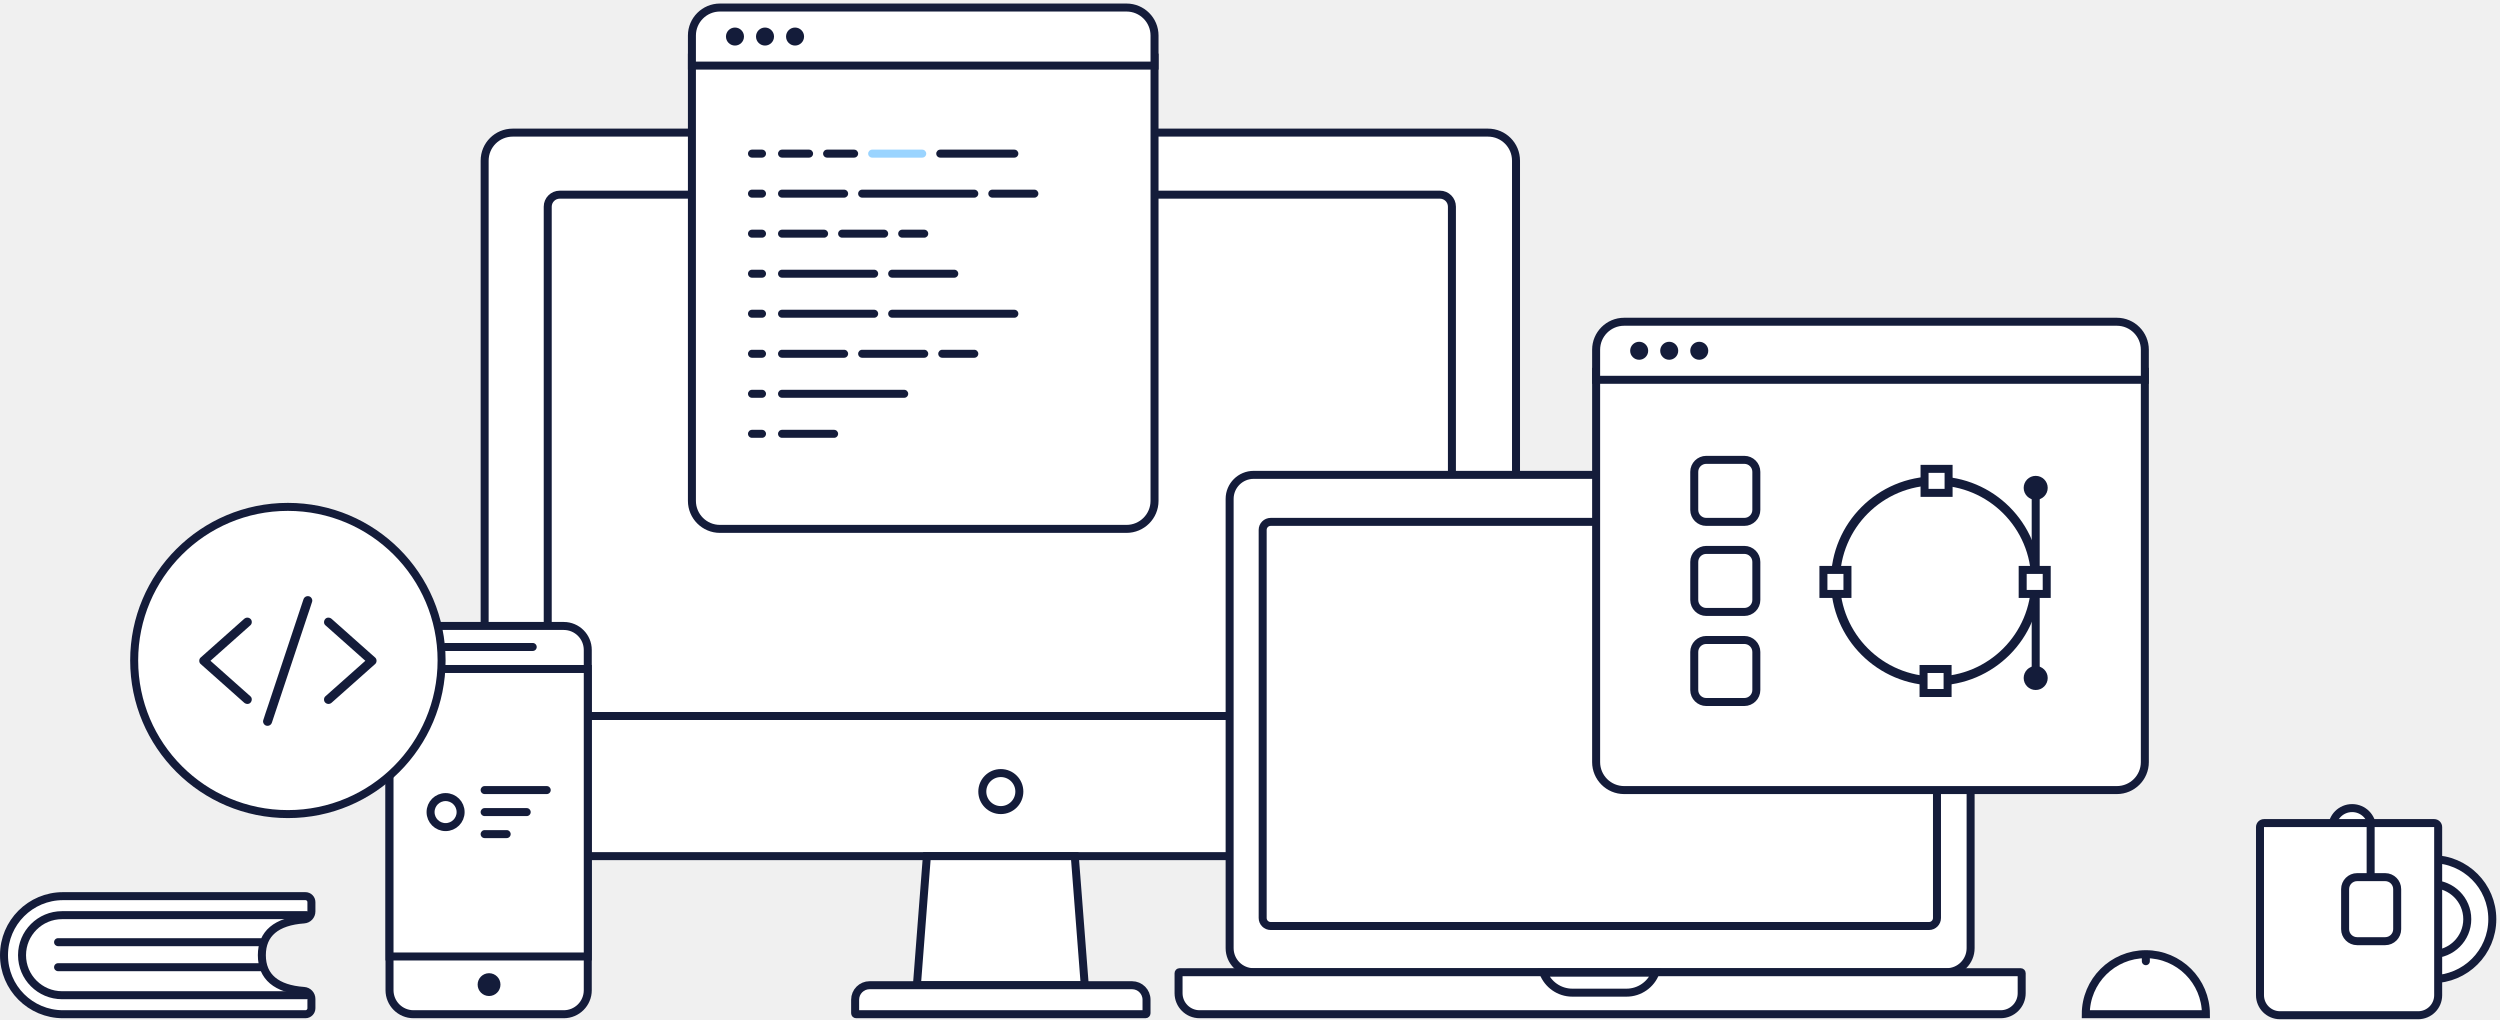
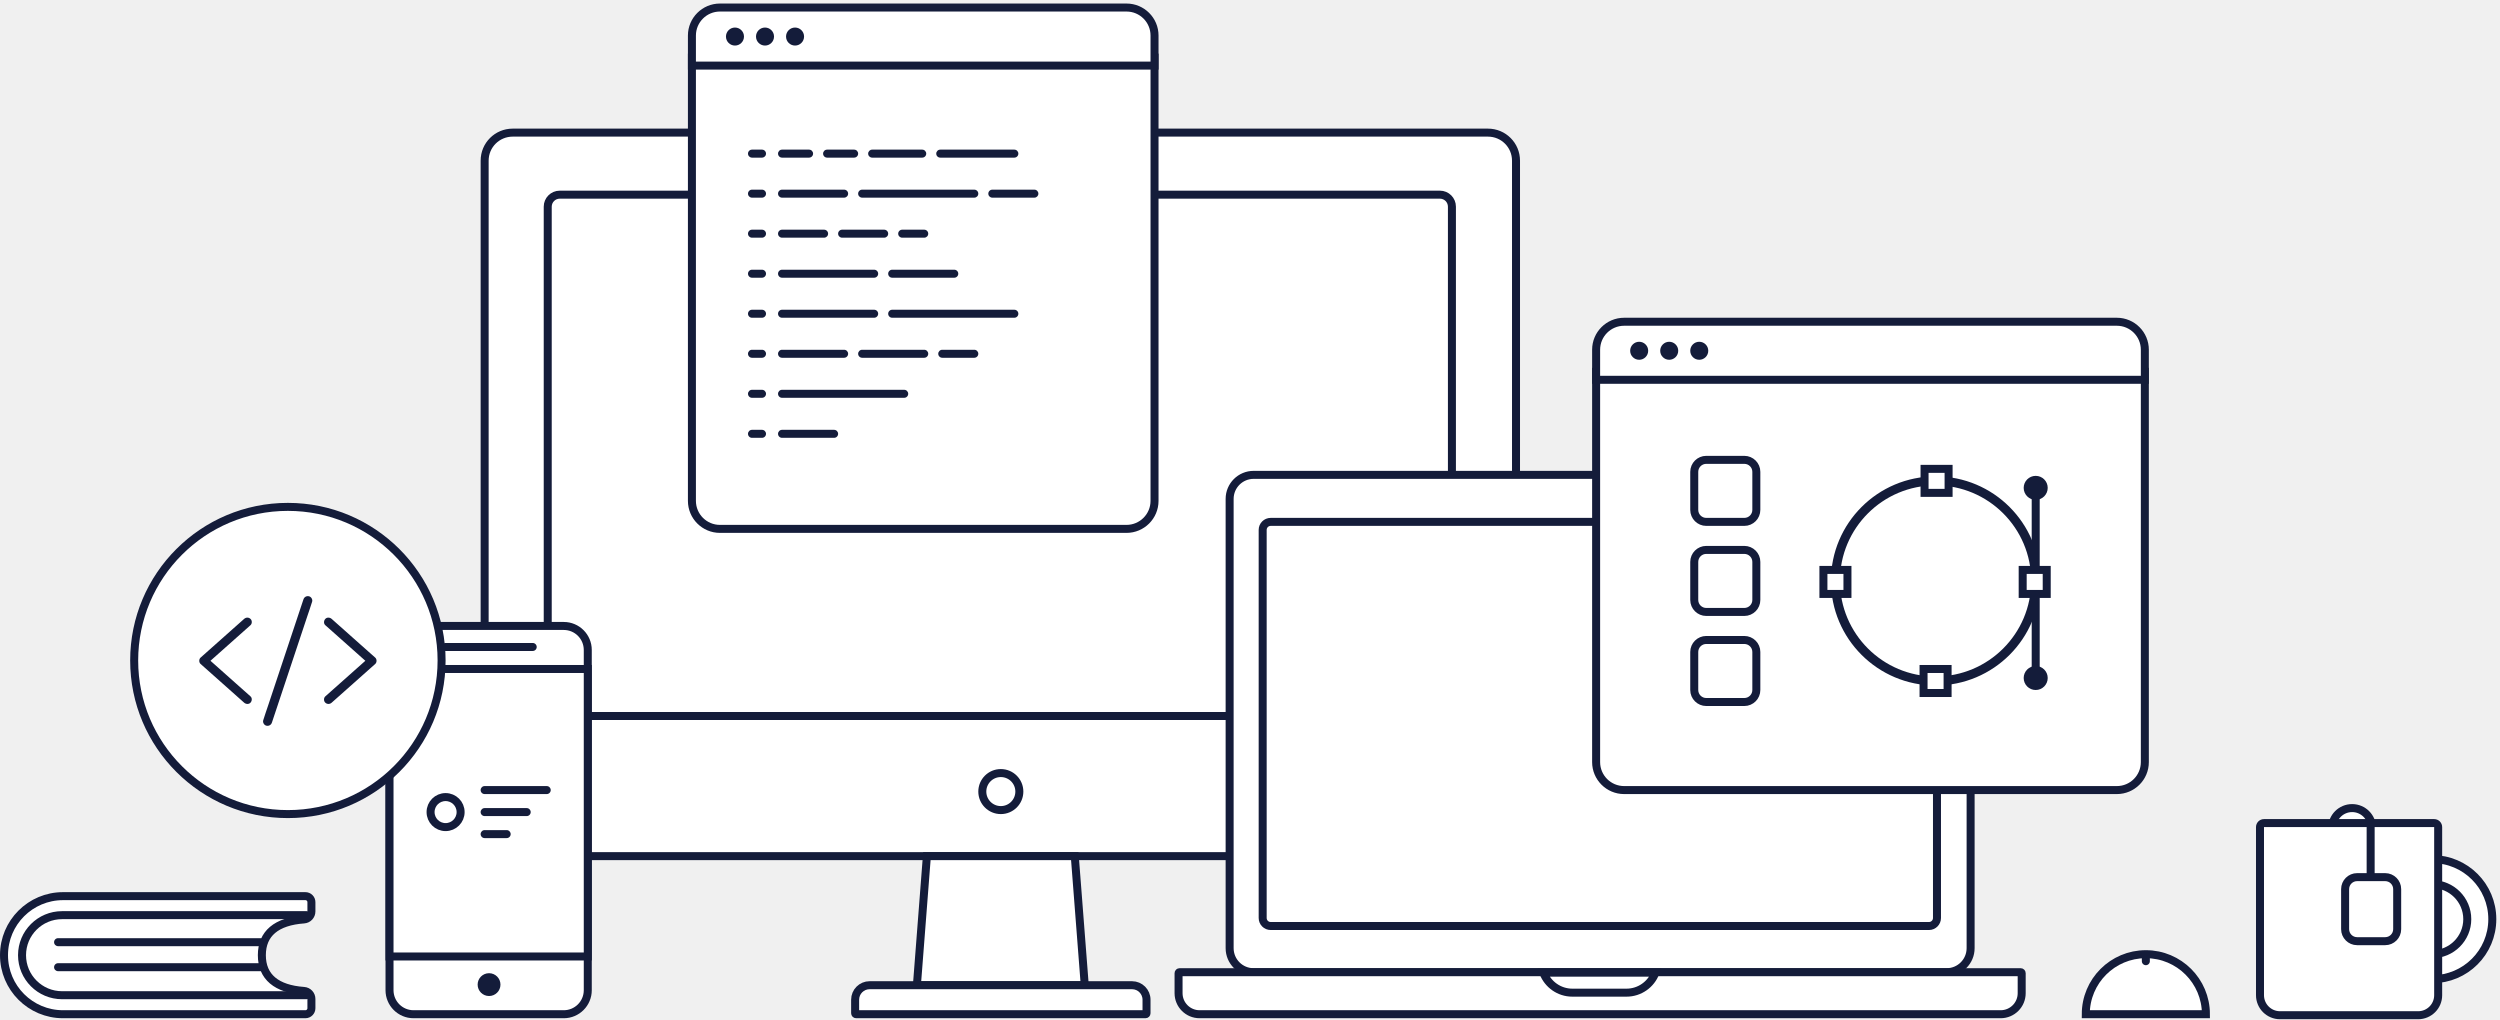
<svg xmlns="http://www.w3.org/2000/svg" width="650px" height="265px" viewBox="0 0 650 265" version="1.1">
  <g id="Website" stroke="none" stroke-width="1" fill="none" fill-rule="evenodd">
    <g id="Group-32" transform="translate(0, 3)">
      <path d="M126.008,38.765 C126.008,34.738 129.264,31.482 133.298,31.482 L386.872,31.482 C390.899,31.482 394.162,34.74 394.162,38.765 L394.162,212.307 C394.162,216.334 390.906,219.591 386.872,219.591 L133.298,219.591 C129.271,219.591 126.008,216.332 126.008,212.307 L126.008,38.765 Z" id="Case" stroke="#141c3a" stroke-width="2.081" fill="#FFFFFF" />
      <path d="M142.41,50.737 C142.41,49.012 143.813,47.613 145.536,47.613 L374.374,47.613 C376.103,47.613 377.5,49.004 377.5,50.737 L377.5,180.042 C377.5,181.766 376.097,183.166 374.374,183.166 L145.536,183.166 C143.807,183.166 142.41,181.774 142.41,180.042 L142.41,50.737 Z" id="Case" stroke="#141c3a" stroke-width="2.081" fill="#FFFFFF" />
      <path d="M240.99,219.591 L279.441,219.591 L282.037,253.154 L238.394,253.154 L240.99,219.591 Z" id="Case" stroke="#141c3a" stroke-width="2.081" fill="#FFFFFF" />
      <path d="M222.334,253.411 L222.334,256.927 C222.334,259.007 224.024,260.699 226.104,260.699 L294.326,260.699 C296.402,260.699 298.096,259.007 298.096,256.927 L298.096,253.411 C298.096,253.266 297.984,253.154 297.835,253.154 L222.596,253.154 C222.45,253.154 222.334,253.269 222.334,253.411 Z" id="Keyboard" stroke="#141c3a" stroke-width="2.081" fill="#FFFFFF" transform="translate(260.2153, 256.9265) scale(1, -1) translate(-260.2153, -256.9265) " />
      <ellipse id="Oval-6" stroke="#141c3a" stroke-width="2.081" cx="260.215" cy="202.809" rx="4.816" ry="4.813" />
      <rect id="Case" stroke="#141c3a" stroke-width="2.081" fill="#FFFFFF" x="101.275" y="159.75" width="51.547" height="100.949" rx="6.244" />
      <path d="M101.275,170.937 L152.822,170.937 L152.822,245.687 L101.275,245.687 L101.275,170.937 Z" id="Case" stroke="#141c3a" stroke-width="2.081" fill="#FFFFFF" />
      <rect id="Rectangle-11" fill="#141c3a" x="114.812" y="164.173" width="24.733" height="2.081" rx="1.041" />
      <rect id="Rectangle-11" fill="#141c3a" x="124.185" y="250.032" width="5.936" height="5.932" rx="2.966" />
      <ellipse id="Oval-6" stroke="#141c3a" stroke-width="2.081" fill="#FFFFFF" cx="115.854" cy="208.143" rx="3.905" ry="3.903" />
      <rect id="Rectangle-11" fill="#141c3a" x="124.966" y="201.378" width="18.224" height="2.081" rx="1.041" />
      <rect id="Rectangle-11" fill="#141c3a" x="124.966" y="207.102" width="13.017" height="2.081" rx="1.041" />
      <rect id="Rectangle-11" fill="#141c3a" x="124.966" y="212.826" width="7.81" height="2.081" rx="1.041" />
      <ellipse id="Oval-7" stroke="#141c3a" stroke-width="2.081" fill="#FFFFFF" cx="74.849" cy="168.726" rx="39.964" ry="39.937" />
      <rect id="Case" stroke="#141c3a" stroke-width="2.081" fill="#FFFFFF" x="319.705" y="120.463" width="192.654" height="129.309" rx="6.244" />
      <path d="M306.426,250.026 L306.426,255.235 C306.426,258.248 308.874,260.699 311.888,260.699 L520.176,260.699 C523.187,260.699 525.638,258.25 525.638,255.235 L525.638,250.026 C525.638,249.884 525.525,249.772 525.379,249.772 L306.685,249.772 C306.539,249.772 306.426,249.884 306.426,250.026 Z" id="Keyboard" stroke="#141c3a" stroke-width="2.081" fill="#FFFFFF" />
      <path d="M430.429,249.889 L401.27,249.888 C402.434,252.961 405.402,255.092 408.808,255.092 L422.891,255.092 C426.297,255.092 429.265,252.962 430.429,249.889 Z" id="Notch" stroke="#141c3a" stroke-width="2.081" fill="#FFFFFF" />
      <rect id="Screen" stroke="#141c3a" stroke-width="2.081" fill="#FFFFFF" x="328.295" y="132.691" width="175.32" height="105.073" rx="2.081" />
      <ellipse id="Oval-3" fill="#293347" cx="254.358" cy="49.954" rx="1.302" ry="1.301" />
      <path d="M179.899,11.968 L300.178,11.968 L300.178,127.228 C300.178,131.249 296.909,134.512 292.886,134.512 L187.191,134.512 C183.166,134.512 179.899,131.248 179.899,127.228 L179.899,11.968 Z" id="Case" stroke="#141c3a" stroke-width="2.081" fill="#FFFFFF" />
      <path d="M179.899,6.238 C179.899,2.22 183.169,-1.041 187.191,-1.041 L292.886,-1.041 C296.913,-1.041 300.178,2.216 300.178,6.238 L300.178,14.05 L179.899,14.05 L179.899,6.238 Z" id="Case" stroke="#141c3a" stroke-width="2.081" fill="#FFFFFF" />
      <ellipse id="Oval-5" fill="#141c3a" cx="191.094" cy="6.504" rx="2.343" ry="2.342" />
      <ellipse id="Oval-5" fill="#141c3a" cx="198.904" cy="6.504" rx="2.343" ry="2.342" />
      <ellipse id="Oval-5" fill="#141c3a" cx="206.714" cy="6.504" rx="2.343" ry="2.342" />
      <rect id="Rectangle-11" fill="#141c3a" x="194.478" y="87.94" width="4.686" height="2.081" rx="1.041" />
      <rect id="Rectangle-11" fill="#141c3a" x="194.478" y="35.905" width="4.686" height="2.081" rx="1.041" />
      <path d="M203.329,35.905 L210.36,35.905 C210.935,35.905 211.401,36.371 211.401,36.945 C211.401,37.52 210.935,37.986 210.36,37.986 L203.329,37.986 C202.754,37.986 202.288,37.52 202.288,36.945 C202.288,36.371 202.754,35.905 203.329,35.905 Z" id="Rectangle-11" fill="#141c3a" />
      <path d="M215.045,35.905 L222.075,35.905 C222.65,35.905 223.116,36.371 223.116,36.945 C223.116,37.52 222.65,37.986 222.075,37.986 L215.045,37.986 C214.47,37.986 214.004,37.52 214.004,36.945 C214.004,36.371 214.47,35.905 215.045,35.905 Z" id="Rectangle-11" fill="#141c3a" />
-       <path d="M226.76,35.905 L239.779,35.905 C240.354,35.905 240.82,36.371 240.82,36.945 C240.82,37.52 240.354,37.986 239.779,37.986 L226.76,37.986 C226.186,37.986 225.72,37.52 225.72,36.945 C225.72,36.371 226.186,35.905 226.76,35.905 Z" id="Rectangle-11" fill="#9ad4ff" />
+       <path d="M226.76,35.905 L239.779,35.905 C240.354,35.905 240.82,36.371 240.82,36.945 C240.82,37.52 240.354,37.986 239.779,37.986 L226.76,37.986 C226.186,37.986 225.72,37.52 225.72,36.945 C225.72,36.371 226.186,35.905 226.76,35.905 Z" id="Rectangle-11" fill="#141c3a" />
      <path d="M244.464,35.905 L263.731,35.905 C264.305,35.905 264.771,36.371 264.771,36.945 C264.771,37.52 264.305,37.986 263.731,37.986 L244.464,37.986 C243.889,37.986 243.423,37.52 243.423,36.945 C243.423,36.371 243.889,35.905 244.464,35.905 Z" id="Rectangle-11" fill="#141c3a" />
      <rect id="Rectangle-11" fill="#141c3a" x="194.478" y="46.312" width="4.686" height="2.081" rx="1.041" />
      <rect id="Rectangle-11" fill="#141c3a" x="194.478" y="56.719" width="4.686" height="2.081" rx="1.041" />
      <rect id="Rectangle-11" fill="#141c3a" x="194.478" y="67.126" width="4.686" height="2.081" rx="1.041" />
      <rect id="Rectangle-11" fill="#141c3a" x="194.478" y="77.533" width="4.686" height="2.081" rx="1.041" />
      <rect id="Rectangle-11" fill="#141c3a" x="194.478" y="98.348" width="4.686" height="2.081" rx="1.041" />
      <rect id="Rectangle-11" fill="#141c3a" x="194.478" y="108.755" width="4.686" height="2.081" rx="1.041" />
      <rect id="Rectangle-11" fill="#141c3a" x="202.288" y="46.312" width="18.224" height="2.081" rx="1.041" />
      <rect id="Rectangle-11" fill="#141c3a" x="223.116" y="46.312" width="31.241" height="2.081" rx="1.041" />
      <rect id="Rectangle-11" fill="#141c3a" x="256.961" y="46.312" width="13.017" height="2.081" rx="1.041" />
      <rect id="Rectangle-11" fill="#141c3a" x="202.288" y="56.719" width="13.017" height="2.081" rx="1.041" />
      <rect id="Rectangle-11" fill="#141c3a" x="217.909" y="56.719" width="13.017" height="2.081" rx="1.041" />
      <rect id="Rectangle-11" fill="#141c3a" x="233.53" y="56.719" width="7.81" height="2.081" rx="1.041" />
      <rect id="Rectangle-11" fill="#141c3a" x="202.288" y="67.126" width="26.035" height="2.081" rx="1.041" />
      <rect id="Rectangle-11" fill="#141c3a" x="230.926" y="67.126" width="18.224" height="2.081" rx="1.041" />
      <rect id="Rectangle-11" fill="#141c3a" x="202.288" y="77.533" width="26.035" height="2.081" rx="1.041" />
      <rect id="Rectangle-11" fill="#141c3a" x="230.926" y="77.533" width="33.845" height="2.081" rx="1.041" />
      <rect id="Rectangle-11" fill="#141c3a" x="202.288" y="87.94" width="18.224" height="2.081" rx="1.041" />
      <rect id="Rectangle-11" fill="#141c3a" x="223.116" y="87.94" width="18.224" height="2.081" rx="1.041" />
      <rect id="Rectangle-11" fill="#141c3a" x="243.944" y="87.94" width="10.414" height="2.081" rx="1.041" />
      <rect id="Rectangle-11" fill="#141c3a" x="202.288" y="98.348" width="33.845" height="2.081" rx="1.041" />
      <rect id="Rectangle-11" fill="#141c3a" x="202.288" y="108.755" width="15.621" height="2.081" rx="1.041" />
      <path d="M414.991,93.664 L557.659,93.664 L557.659,195.143 C557.659,199.163 554.4,202.419 550.374,202.419 L422.277,202.419 C418.256,202.419 414.991,199.157 414.991,195.143 L414.991,93.664 Z" id="Case" stroke="#141c3a" stroke-width="2.081" fill="#FFFFFF" />
      <path d="M414.991,87.934 C414.991,83.913 418.251,80.655 422.277,80.655 L550.374,80.655 C554.398,80.655 557.659,83.912 557.659,87.934 L557.659,95.746 L414.991,95.746 L414.991,87.934 Z" id="Case" stroke="#141c3a" stroke-width="2.081" fill="#FFFFFF" />
      <ellipse id="Oval-5" fill="#141c3a" cx="426.186" cy="88.201" rx="2.343" ry="2.342" />
      <ellipse id="Oval-5" fill="#141c3a" cx="433.996" cy="88.201" rx="2.343" ry="2.342" />
      <ellipse id="Oval-5" fill="#141c3a" cx="441.806" cy="88.201" rx="2.343" ry="2.342" />
      <ellipse id="Oval-6" stroke="#141c3a" stroke-width="2.342" fill="#FFFFFF" cx="503.248" cy="148.042" rx="26.035" ry="26.018" />
      <path d="M500.383,118.902 L500.383,125.146 L506.633,125.146 L506.633,118.902 L500.383,118.902 Z" id="Rectangle-12" stroke="#141c3a" stroke-width="2.081" fill="#FFFFFF" />
      <path d="M500.123,170.937 L500.123,177.182 L506.373,177.182 L506.373,170.937 L500.123,170.937 Z" id="Rectangle-12" stroke="#141c3a" stroke-width="2.081" fill="#FFFFFF" />
      <path d="M474.089,145.18 L474.089,151.424 L480.338,151.424 L480.338,145.18 L474.089,145.18 Z" id="Rectangle-12" stroke="#141c3a" stroke-width="2.081" fill="#FFFFFF" />
      <path d="M525.897,145.18 L525.897,151.424 L532.147,151.424 L532.147,145.18 L525.897,145.18 Z" id="Rectangle-12" stroke="#141c3a" stroke-width="2.081" fill="#FFFFFF" />
      <line x1="529.282" y1="124.626" x2="529.282" y2="144.139" id="Line" stroke="#141c3a" stroke-width="2.081" stroke-linecap="square" />
      <line x1="529.282" y1="151.944" x2="529.282" y2="171.458" id="Line" stroke="#141c3a" stroke-width="2.081" stroke-linecap="square" />
      <ellipse id="Oval-5" fill="#141c3a" cx="529.282" cy="123.845" rx="3.124" ry="3.122" />
      <ellipse id="Oval-5" fill="#141c3a" cx="529.282" cy="173.279" rx="3.124" ry="3.122" />
      <g id="Group-60" transform="translate(439.4632, 115.5194)" fill="#FFFFFF" stroke="#141c3a" stroke-width="2.081">
        <rect id="Rectangle-15" x="1.041" y="1.041" width="16.143" height="16.131" rx="3.122" />
        <rect id="Rectangle-15" x="1.041" y="24.457" width="16.143" height="16.131" rx="3.122" />
        <rect id="Rectangle-15" x="1.041" y="47.873" width="16.143" height="16.131" rx="3.122" />
      </g>
      <ellipse id="Oval-8" stroke="#141c3a" stroke-width="2.081" fill="#FFFFFF" cx="632.379" cy="235.982" rx="15.621" ry="15.611" />
      <ellipse id="Oval-8" stroke="#141c3a" stroke-width="2.081" fill="#FFFFFF" cx="632.379" cy="235.982" rx="9.112" ry="9.106" />
      <ellipse id="Oval-8" stroke="#141c3a" stroke-width="2.081" fill="#FFFFFF" cx="611.552" cy="212.306" rx="5.207" ry="5.204" />
      <path d="M588.64,211.005 C588.065,211.005 587.599,211.471 587.599,212.046 L587.599,255.756 C587.599,258.63 589.929,260.959 592.803,260.959 L628.72,260.959 C631.594,260.959 633.924,258.63 633.924,255.756 L633.924,212.046 C633.924,211.471 633.458,211.005 632.883,211.005 L588.64,211.005 Z" id="Rectangle-16" stroke="#141c3a" stroke-width="2.081" fill="#FFFFFF" />
      <rect id="Rectangle-16" stroke="#141c3a" stroke-width="2.081" fill="#FFFFFF" x="609.729" y="225.055" width="13.539" height="16.651" rx="3.122" />
      <line x1="616.368" y1="211.395" x2="616.368" y2="223.233" id="Line-2" stroke="#141c3a" stroke-width="2.081" stroke-linecap="square" />
      <path d="M557.92,260.699 C566.548,260.699 573.541,260.699 573.541,260.699 C573.541,252.078 566.548,245.088 557.92,245.088 C549.293,245.088 542.3,252.078 542.3,260.699 C542.3,260.699 549.293,260.699 557.92,260.699 Z" id="Oval-8" stroke="#141c3a" stroke-width="2.081" fill="#FFFFFF" />
      <rect id="Rectangle-11" fill="#141c3a" x="556.879" y="244.568" width="2.083" height="3.382" rx="1.041" />
      <path d="M16.391,229.998 C7.913,229.998 1.041,236.871 1.041,245.349 C1.041,253.827 7.913,260.699 16.391,260.699 L79.407,260.699 C80.269,260.699 80.968,260 80.968,259.138 L80.968,256.722 C80.968,255.63 80.124,254.723 79.034,254.646 C71.88,254.138 68.081,250.995 68.081,245.349 C68.081,239.702 71.88,236.559 79.034,236.051 C80.124,235.974 80.968,235.067 80.968,233.975 L80.968,231.559 C80.968,230.697 80.269,229.998 79.407,229.998 L16.391,229.998 Z" id="Rectangle-17" stroke="#141c3a" stroke-width="2.081" fill="#FFFFFF" />
      <path d="M80.186,255.3 C80.186,255.552 79.982,255.756 79.73,255.756 L79.73,255.756 L72.353,255.756 L16.141,255.756 C10.39,255.756 5.728,251.096 5.728,245.349 C5.728,239.601 10.39,234.941 16.141,234.941 L72.353,234.941 L79.73,234.941 L79.73,234.941 C79.982,234.941 80.186,235.146 80.186,235.397" id="Rectangle-19" stroke="#141c3a" stroke-width="2.081" />
      <rect id="Rectangle-18" fill="#141c3a" x="14.059" y="240.926" width="54.673" height="2.081" rx="1.041" />
      <rect id="Rectangle-18" fill="#141c3a" x="14.059" y="247.43" width="54.673" height="2.081" rx="1.041" />
      <path d="M65.127,178.055 C63.849,176.92 62.571,175.785 61.294,174.65 C59.257,172.843 57.227,171.03 55.191,169.223 C54.724,168.812 54.258,168.395 53.797,167.983 C53.797,168.528 53.797,169.078 53.797,169.622 C55.074,168.487 56.352,167.352 57.63,166.217 C59.666,164.41 61.696,162.597 63.732,160.79 C64.199,160.379 64.666,159.962 65.127,159.551 C65.582,159.145 65.576,158.317 65.127,157.912 C64.642,157.466 63.966,157.477 63.475,157.912 C62.198,159.047 60.92,160.182 59.642,161.317 C57.606,163.124 55.576,164.937 53.54,166.744 C53.073,167.155 52.607,167.572 52.146,167.983 C51.696,168.383 51.696,169.223 52.146,169.622 C53.423,170.758 54.701,171.893 55.979,173.028 C58.015,174.835 60.045,176.648 62.081,178.455 C62.548,178.866 63.015,179.283 63.475,179.694 C63.931,180.1 64.683,180.175 65.127,179.694 C65.535,179.254 65.611,178.489 65.127,178.055 L65.127,178.055 Z" id="Shape" fill="#141c3a" fill-rule="nonzero" />
      <path d="M84.583,159.554 C85.86,160.689 87.138,161.824 88.416,162.959 C90.452,164.766 92.482,166.579 94.518,168.386 C94.985,168.797 95.452,169.214 95.912,169.625 C95.912,169.081 95.912,168.531 95.912,167.986 C94.635,169.121 93.357,170.256 92.079,171.392 C90.043,173.199 88.013,175.011 85.977,176.818 C85.51,177.23 85.043,177.647 84.583,178.058 C84.128,178.463 84.133,179.291 84.583,179.697 C85.067,180.143 85.744,180.131 86.234,179.697 C87.511,178.562 88.789,177.427 90.067,176.291 C92.103,174.484 94.133,172.672 96.169,170.865 C96.636,170.453 97.103,170.036 97.563,169.625 C98.013,169.226 98.013,168.386 97.563,167.986 C96.286,166.851 95.008,165.716 93.73,164.581 C91.694,162.774 89.664,160.961 87.628,159.154 C87.161,158.743 86.695,158.326 86.234,157.914 C85.779,157.509 85.026,157.434 84.583,157.914 C84.174,158.355 84.098,159.119 84.583,159.554 L84.583,159.554 Z" id="Shape" fill="#141c3a" fill-rule="nonzero" />
      <path d="M70.694,184.876 C71.044,183.833 71.388,182.791 71.738,181.742 C72.572,179.235 73.407,176.733 74.241,174.225 C75.244,171.202 76.248,168.184 77.257,165.161 C78.126,162.549 78.996,159.937 79.865,157.325 C80.279,156.056 80.746,154.794 81.131,153.508 C81.137,153.491 81.143,153.473 81.148,153.456 C81.341,152.883 80.927,152.164 80.332,152.031 C79.69,151.886 79.101,152.222 78.896,152.842 C78.546,153.885 78.202,154.927 77.852,155.975 C77.018,158.483 76.184,160.985 75.349,163.493 C74.346,166.516 73.342,169.534 72.333,172.557 C71.464,175.169 70.595,177.781 69.725,180.393 C69.311,181.656 68.844,182.918 68.459,184.204 C68.453,184.221 68.448,184.239 68.442,184.256 C68.249,184.829 68.663,185.548 69.259,185.681 C69.9,185.826 70.49,185.49 70.694,184.876 L70.694,184.876 Z" id="Shape" fill="#141c3a" fill-rule="nonzero" />
    </g>
  </g>
</svg>
